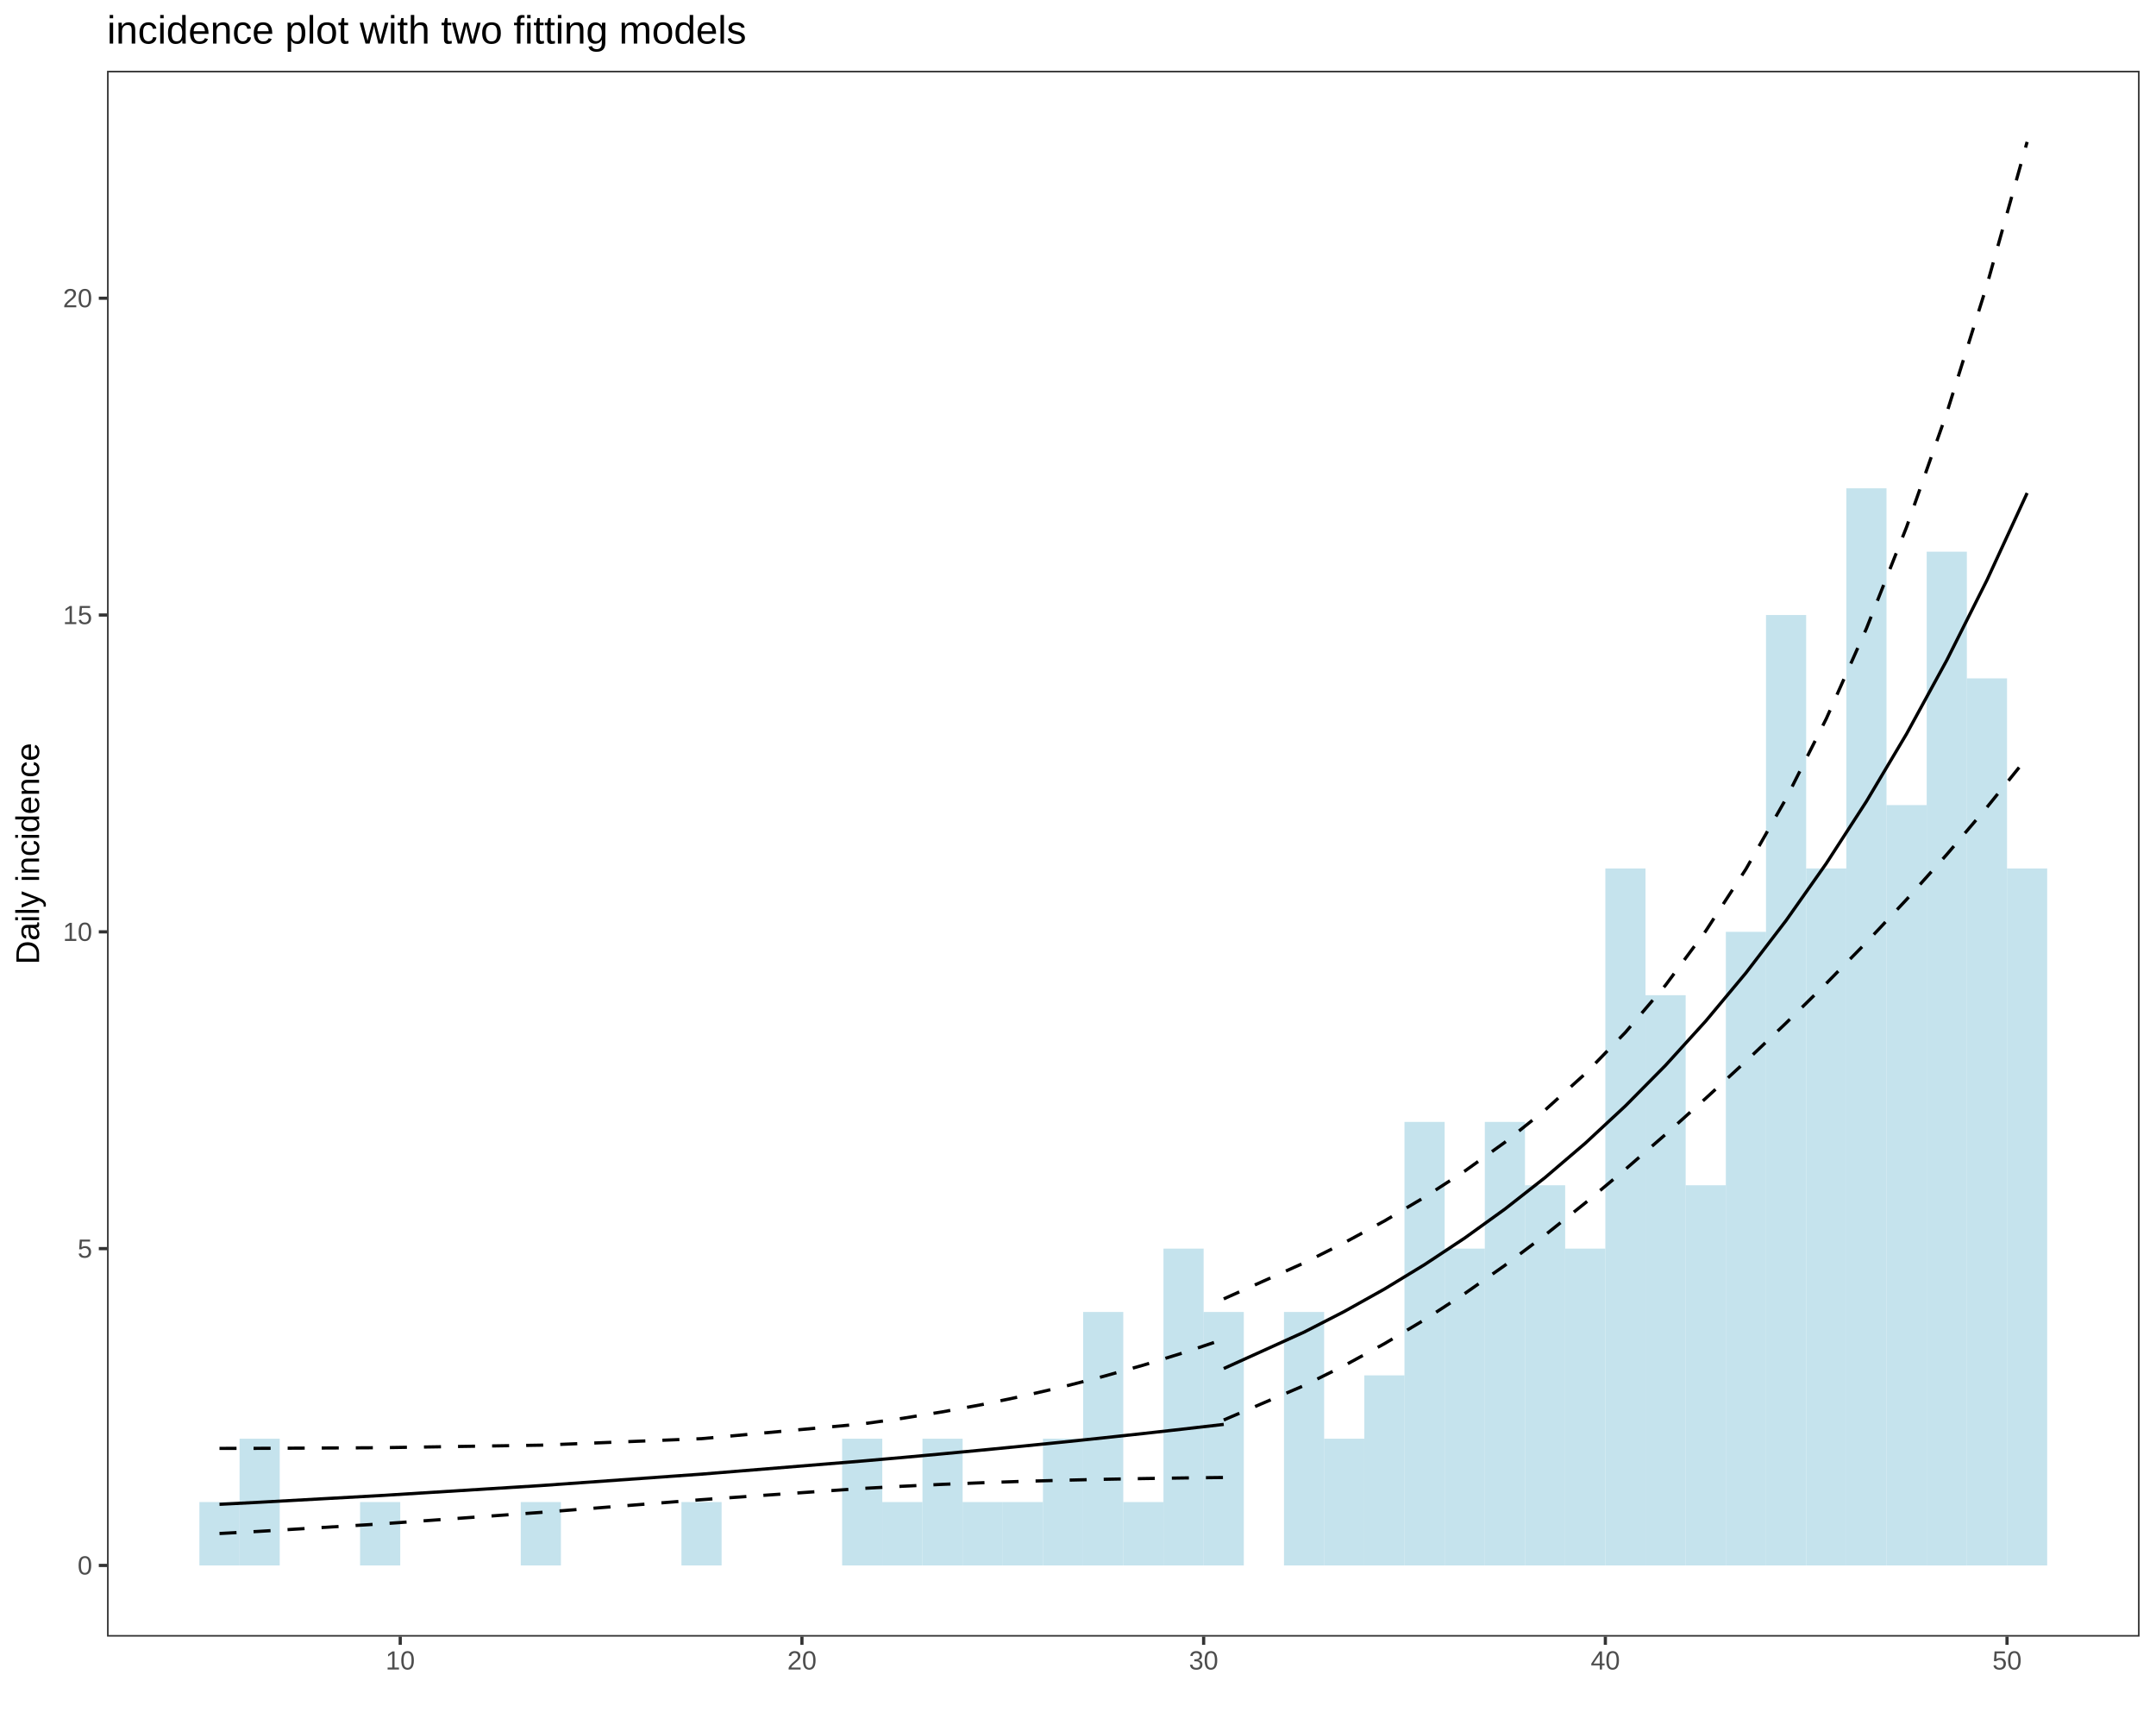
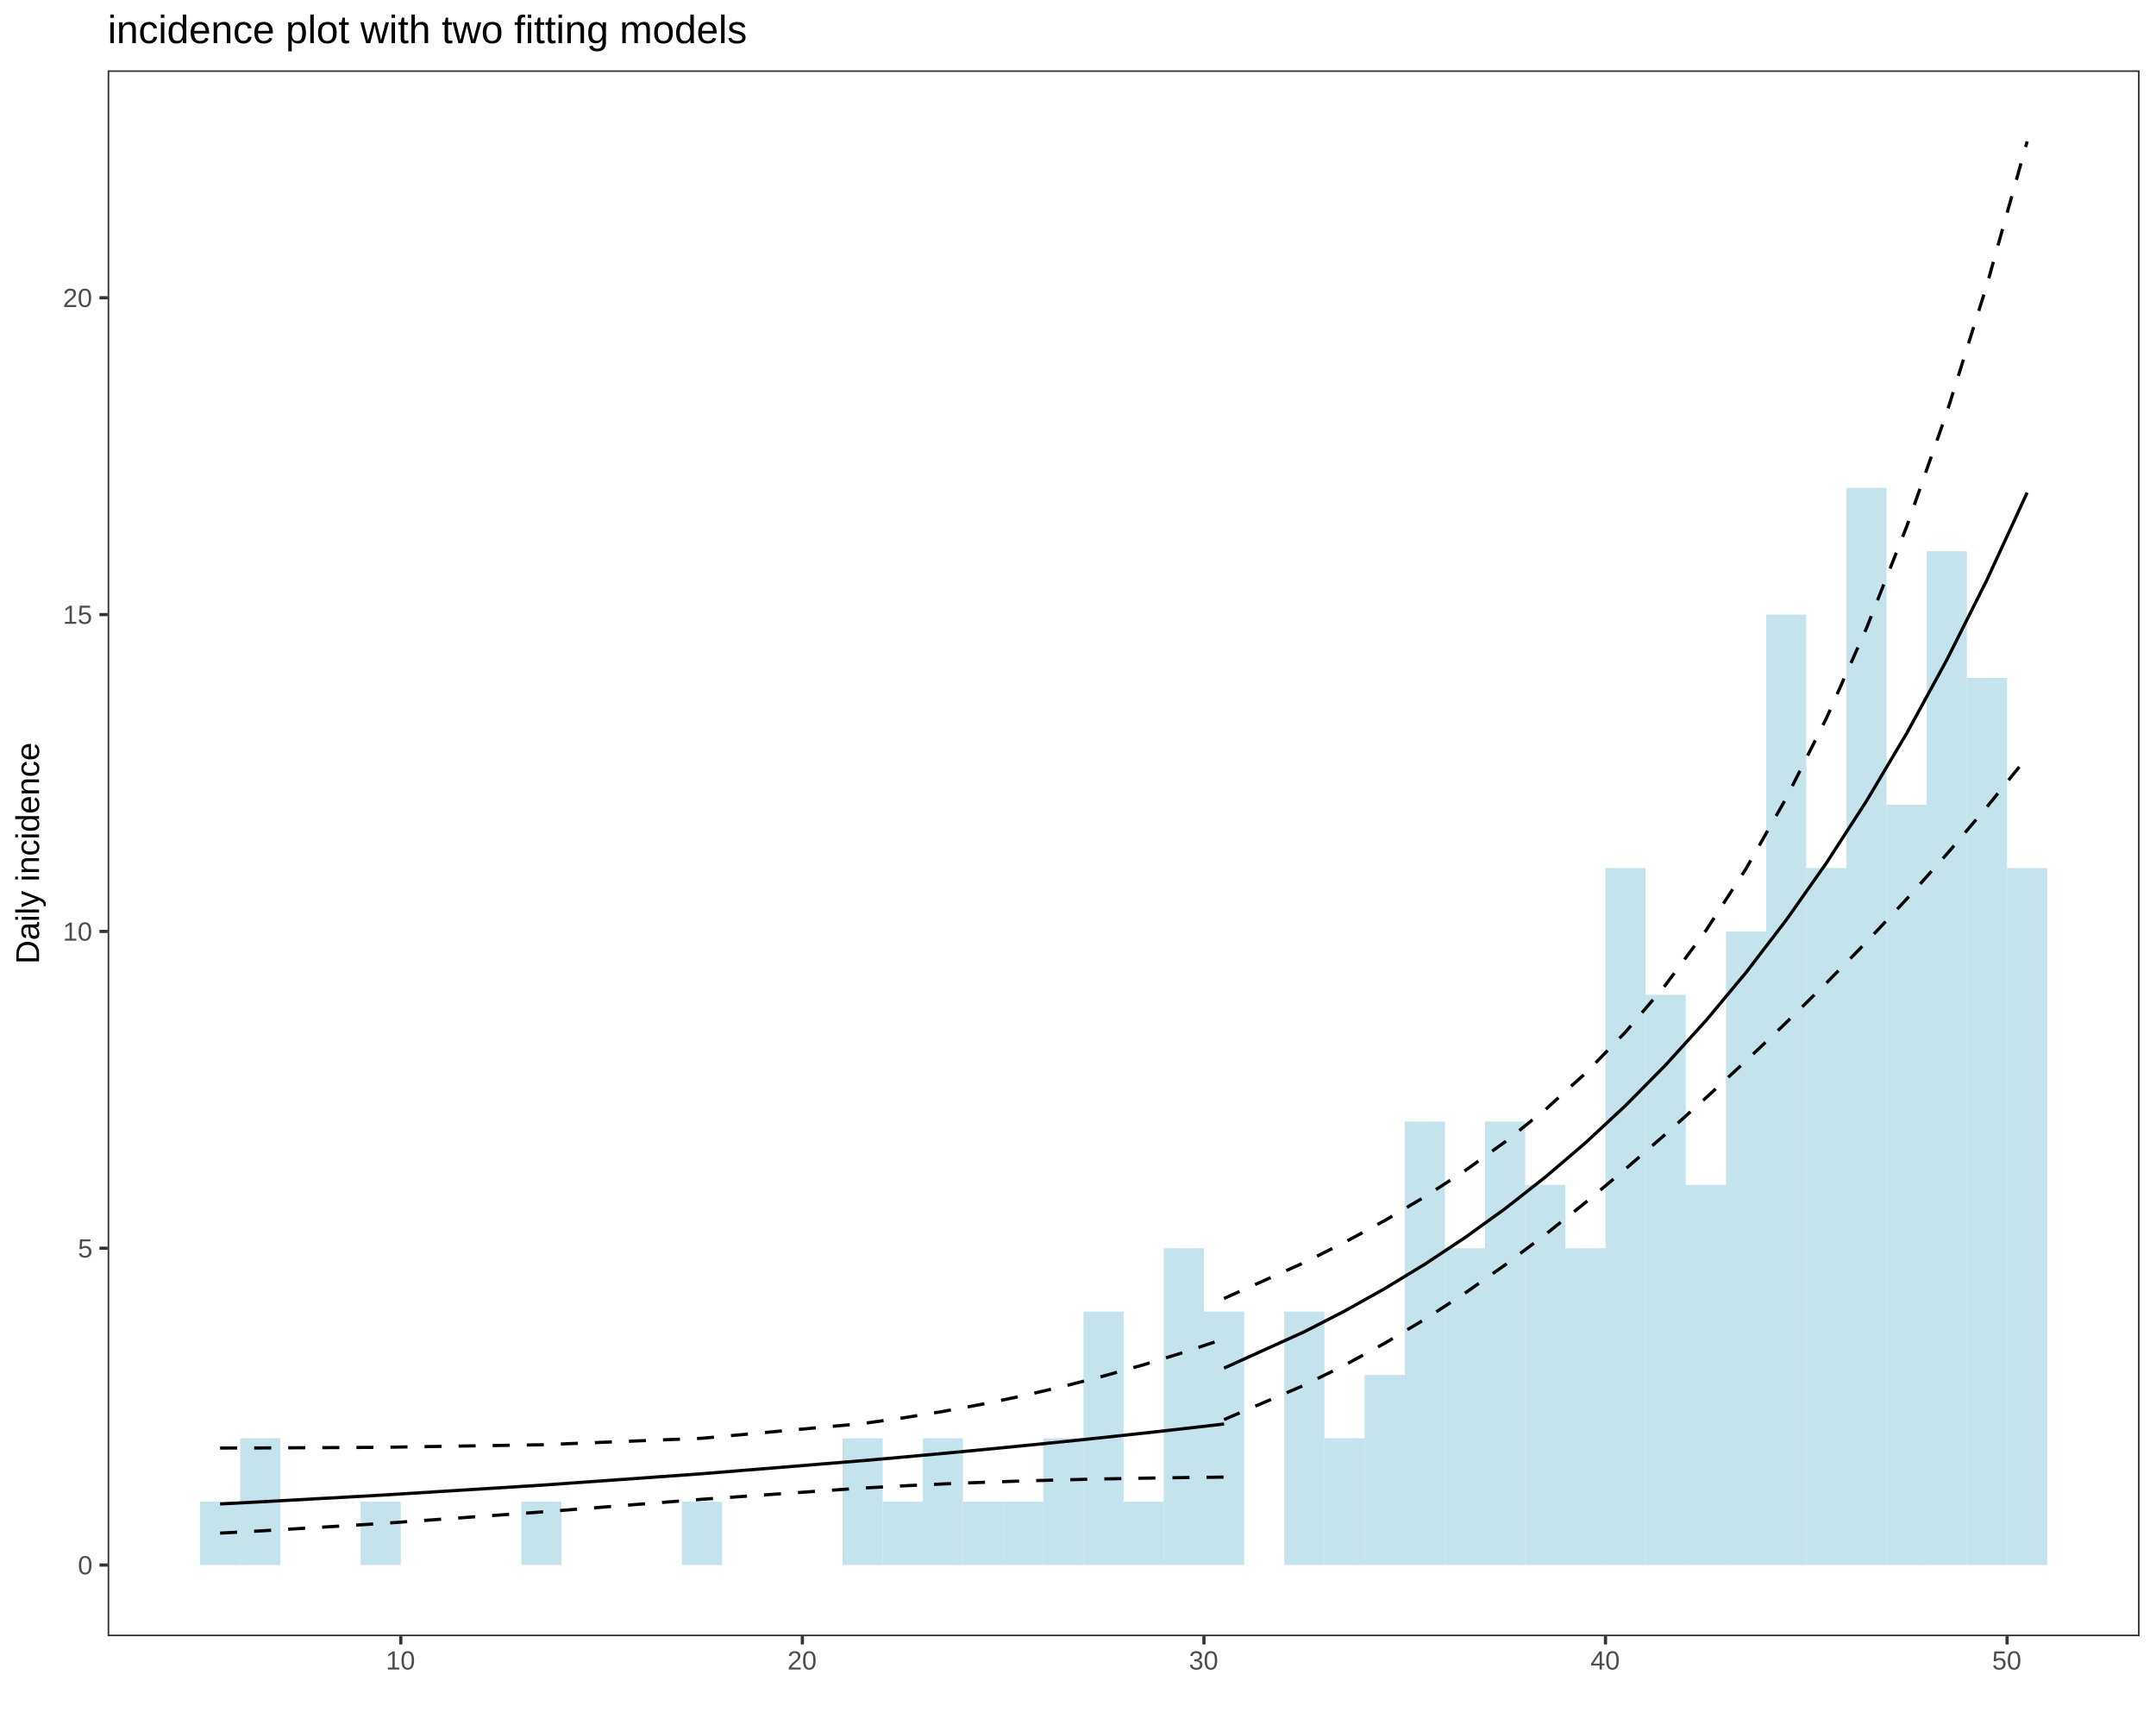
<svg xmlns="http://www.w3.org/2000/svg" viewBox="0 0 720.00 576.00">
  <defs>
    <style type="text/css">
    line, polyline, path, rect, circle {
      fill: none;
      stroke: #000000;
      stroke-linecap: round;
      stroke-linejoin: round;
      stroke-miterlimit: 10.00;
    }
  </style>
  </defs>
  <rect width="100%" height="100%" style="stroke: none; fill: #FFFFFF;" />
  <rect x="0.00" y="0.00" width="720.00" height="576.00" style="stroke-width: 1.07; stroke: #FFFFFF; fill: #FFFFFF;" />
  <defs>
-     <clipPath id="cpMzUuNzM2OHw3MTQuNTIxfDU0Ni40ODd8MjMuNjI2NQ==">
-       <rect x="35.74" y="23.63" width="678.78" height="522.86" />
+     <clipPath id="cpMzUuOTQ4fDcxNC41MjF8NTQ2LjM2fDIzLjQ3Njc=">
+       <rect x="35.95" y="23.48" width="678.57" height="522.88" />
    </clipPath>
  </defs>
-   <rect x="35.74" y="23.63" width="678.78" height="522.86" style="stroke-width: 1.07; stroke: none; fill: #FFFFFF;" clip-path="url(#cpMzUuNzM2OHw3MTQuNTIxfDU0Ni40ODd8MjMuNjI2NQ==)" />
-   <rect x="66.59" y="501.56" width="13.41" height="21.16" style="stroke-width: 1.07; stroke: none; stroke-linecap: butt; fill: #ADD8E6; fill-opacity: 0.70;" clip-path="url(#cpMzUuNzM2OHw3MTQuNTIxfDU0Ni40ODd8MjMuNjI2NQ==)" />
-   <rect x="80.01" y="480.41" width="13.41" height="42.31" style="stroke-width: 1.07; stroke: none; stroke-linecap: butt; fill: #ADD8E6; fill-opacity: 0.70;" clip-path="url(#cpMzUuNzM2OHw3MTQuNTIxfDU0Ni40ODd8MjMuNjI2NQ==)" />
-   <rect x="93.42" y="522.72" width="13.41" height="0.00" style="stroke-width: 1.07; stroke: none; stroke-linecap: butt; fill: #ADD8E6; fill-opacity: 0.70;" clip-path="url(#cpMzUuNzM2OHw3MTQuNTIxfDU0Ni40ODd8MjMuNjI2NQ==)" />
-   <rect x="106.83" y="522.72" width="13.41" height="0.00" style="stroke-width: 1.07; stroke: none; stroke-linecap: butt; fill: #ADD8E6; fill-opacity: 0.70;" clip-path="url(#cpMzUuNzM2OHw3MTQuNTIxfDU0Ni40ODd8MjMuNjI2NQ==)" />
-   <rect x="120.25" y="501.56" width="13.41" height="21.16" style="stroke-width: 1.07; stroke: none; stroke-linecap: butt; fill: #ADD8E6; fill-opacity: 0.70;" clip-path="url(#cpMzUuNzM2OHw3MTQuNTIxfDU0Ni40ODd8MjMuNjI2NQ==)" />
-   <rect x="133.66" y="522.72" width="13.41" height="0.00" style="stroke-width: 1.07; stroke: none; stroke-linecap: butt; fill: #ADD8E6; fill-opacity: 0.70;" clip-path="url(#cpMzUuNzM2OHw3MTQuNTIxfDU0Ni40ODd8MjMuNjI2NQ==)" />
-   <rect x="147.08" y="522.72" width="13.41" height="0.00" style="stroke-width: 1.07; stroke: none; stroke-linecap: butt; fill: #ADD8E6; fill-opacity: 0.70;" clip-path="url(#cpMzUuNzM2OHw3MTQuNTIxfDU0Ni40ODd8MjMuNjI2NQ==)" />
-   <rect x="160.49" y="522.72" width="13.41" height="0.00" style="stroke-width: 1.07; stroke: none; stroke-linecap: butt; fill: #ADD8E6; fill-opacity: 0.70;" clip-path="url(#cpMzUuNzM2OHw3MTQuNTIxfDU0Ni40ODd8MjMuNjI2NQ==)" />
-   <rect x="173.91" y="501.56" width="13.41" height="21.16" style="stroke-width: 1.07; stroke: none; stroke-linecap: butt; fill: #ADD8E6; fill-opacity: 0.70;" clip-path="url(#cpMzUuNzM2OHw3MTQuNTIxfDU0Ni40ODd8MjMuNjI2NQ==)" />
-   <rect x="187.32" y="522.72" width="13.41" height="0.00" style="stroke-width: 1.07; stroke: none; stroke-linecap: butt; fill: #ADD8E6; fill-opacity: 0.70;" clip-path="url(#cpMzUuNzM2OHw3MTQuNTIxfDU0Ni40ODd8MjMuNjI2NQ==)" />
-   <rect x="200.74" y="522.72" width="13.41" height="0.00" style="stroke-width: 1.07; stroke: none; stroke-linecap: butt; fill: #ADD8E6; fill-opacity: 0.70;" clip-path="url(#cpMzUuNzM2OHw3MTQuNTIxfDU0Ni40ODd8MjMuNjI2NQ==)" />
-   <rect x="214.15" y="522.72" width="13.41" height="0.00" style="stroke-width: 1.07; stroke: none; stroke-linecap: butt; fill: #ADD8E6; fill-opacity: 0.70;" clip-path="url(#cpMzUuNzM2OHw3MTQuNTIxfDU0Ni40ODd8MjMuNjI2NQ==)" />
-   <rect x="227.57" y="501.56" width="13.41" height="21.16" style="stroke-width: 1.07; stroke: none; stroke-linecap: butt; fill: #ADD8E6; fill-opacity: 0.70;" clip-path="url(#cpMzUuNzM2OHw3MTQuNTIxfDU0Ni40ODd8MjMuNjI2NQ==)" />
-   <rect x="240.98" y="522.72" width="13.41" height="0.00" style="stroke-width: 1.07; stroke: none; stroke-linecap: butt; fill: #ADD8E6; fill-opacity: 0.70;" clip-path="url(#cpMzUuNzM2OHw3MTQuNTIxfDU0Ni40ODd8MjMuNjI2NQ==)" />
-   <rect x="254.40" y="522.72" width="13.41" height="0.00" style="stroke-width: 1.07; stroke: none; stroke-linecap: butt; fill: #ADD8E6; fill-opacity: 0.70;" clip-path="url(#cpMzUuNzM2OHw3MTQuNTIxfDU0Ni40ODd8MjMuNjI2NQ==)" />
-   <rect x="267.81" y="522.72" width="13.41" height="0.00" style="stroke-width: 1.07; stroke: none; stroke-linecap: butt; fill: #ADD8E6; fill-opacity: 0.70;" clip-path="url(#cpMzUuNzM2OHw3MTQuNTIxfDU0Ni40ODd8MjMuNjI2NQ==)" />
-   <rect x="281.23" y="480.41" width="13.41" height="42.31" style="stroke-width: 1.07; stroke: none; stroke-linecap: butt; fill: #ADD8E6; fill-opacity: 0.70;" clip-path="url(#cpMzUuNzM2OHw3MTQuNTIxfDU0Ni40ODd8MjMuNjI2NQ==)" />
-   <rect x="294.64" y="501.56" width="13.41" height="21.16" style="stroke-width: 1.07; stroke: none; stroke-linecap: butt; fill: #ADD8E6; fill-opacity: 0.70;" clip-path="url(#cpMzUuNzM2OHw3MTQuNTIxfDU0Ni40ODd8MjMuNjI2NQ==)" />
-   <rect x="308.06" y="480.41" width="13.41" height="42.31" style="stroke-width: 1.07; stroke: none; stroke-linecap: butt; fill: #ADD8E6; fill-opacity: 0.70;" clip-path="url(#cpMzUuNzM2OHw3MTQuNTIxfDU0Ni40ODd8MjMuNjI2NQ==)" />
-   <rect x="321.47" y="501.56" width="13.41" height="21.16" style="stroke-width: 1.07; stroke: none; stroke-linecap: butt; fill: #ADD8E6; fill-opacity: 0.70;" clip-path="url(#cpMzUuNzM2OHw3MTQuNTIxfDU0Ni40ODd8MjMuNjI2NQ==)" />
-   <rect x="334.88" y="501.56" width="13.41" height="21.16" style="stroke-width: 1.07; stroke: none; stroke-linecap: butt; fill: #ADD8E6; fill-opacity: 0.70;" clip-path="url(#cpMzUuNzM2OHw3MTQuNTIxfDU0Ni40ODd8MjMuNjI2NQ==)" />
-   <rect x="348.30" y="480.41" width="13.41" height="42.31" style="stroke-width: 1.07; stroke: none; stroke-linecap: butt; fill: #ADD8E6; fill-opacity: 0.70;" clip-path="url(#cpMzUuNzM2OHw3MTQuNTIxfDU0Ni40ODd8MjMuNjI2NQ==)" />
-   <rect x="361.71" y="438.09" width="13.41" height="84.63" style="stroke-width: 1.07; stroke: none; stroke-linecap: butt; fill: #ADD8E6; fill-opacity: 0.70;" clip-path="url(#cpMzUuNzM2OHw3MTQuNTIxfDU0Ni40ODd8MjMuNjI2NQ==)" />
-   <rect x="375.13" y="501.56" width="13.41" height="21.16" style="stroke-width: 1.07; stroke: none; stroke-linecap: butt; fill: #ADD8E6; fill-opacity: 0.70;" clip-path="url(#cpMzUuNzM2OHw3MTQuNTIxfDU0Ni40ODd8MjMuNjI2NQ==)" />
-   <rect x="388.54" y="416.93" width="13.41" height="105.79" style="stroke-width: 1.07; stroke: none; stroke-linecap: butt; fill: #ADD8E6; fill-opacity: 0.70;" clip-path="url(#cpMzUuNzM2OHw3MTQuNTIxfDU0Ni40ODd8MjMuNjI2NQ==)" />
-   <rect x="401.96" y="438.09" width="13.41" height="84.63" style="stroke-width: 1.07; stroke: none; stroke-linecap: butt; fill: #ADD8E6; fill-opacity: 0.70;" clip-path="url(#cpMzUuNzM2OHw3MTQuNTIxfDU0Ni40ODd8MjMuNjI2NQ==)" />
-   <rect x="415.37" y="522.72" width="13.41" height="0.00" style="stroke-width: 1.07; stroke: none; stroke-linecap: butt; fill: #ADD8E6; fill-opacity: 0.70;" clip-path="url(#cpMzUuNzM2OHw3MTQuNTIxfDU0Ni40ODd8MjMuNjI2NQ==)" />
-   <rect x="428.79" y="438.09" width="13.41" height="84.63" style="stroke-width: 1.07; stroke: none; stroke-linecap: butt; fill: #ADD8E6; fill-opacity: 0.70;" clip-path="url(#cpMzUuNzM2OHw3MTQuNTIxfDU0Ni40ODd8MjMuNjI2NQ==)" />
-   <rect x="442.20" y="480.41" width="13.41" height="42.31" style="stroke-width: 1.07; stroke: none; stroke-linecap: butt; fill: #ADD8E6; fill-opacity: 0.70;" clip-path="url(#cpMzUuNzM2OHw3MTQuNTIxfDU0Ni40ODd8MjMuNjI2NQ==)" />
-   <rect x="455.62" y="459.25" width="13.41" height="63.47" style="stroke-width: 1.07; stroke: none; stroke-linecap: butt; fill: #ADD8E6; fill-opacity: 0.70;" clip-path="url(#cpMzUuNzM2OHw3MTQuNTIxfDU0Ni40ODd8MjMuNjI2NQ==)" />
-   <rect x="469.03" y="374.62" width="13.41" height="148.10" style="stroke-width: 1.07; stroke: none; stroke-linecap: butt; fill: #ADD8E6; fill-opacity: 0.70;" clip-path="url(#cpMzUuNzM2OHw3MTQuNTIxfDU0Ni40ODd8MjMuNjI2NQ==)" />
-   <rect x="482.45" y="416.93" width="13.41" height="105.79" style="stroke-width: 1.07; stroke: none; stroke-linecap: butt; fill: #ADD8E6; fill-opacity: 0.70;" clip-path="url(#cpMzUuNzM2OHw3MTQuNTIxfDU0Ni40ODd8MjMuNjI2NQ==)" />
-   <rect x="495.86" y="374.62" width="13.41" height="148.10" style="stroke-width: 1.07; stroke: none; stroke-linecap: butt; fill: #ADD8E6; fill-opacity: 0.70;" clip-path="url(#cpMzUuNzM2OHw3MTQuNTIxfDU0Ni40ODd8MjMuNjI2NQ==)" />
-   <rect x="509.28" y="395.78" width="13.41" height="126.94" style="stroke-width: 1.07; stroke: none; stroke-linecap: butt; fill: #ADD8E6; fill-opacity: 0.70;" clip-path="url(#cpMzUuNzM2OHw3MTQuNTIxfDU0Ni40ODd8MjMuNjI2NQ==)" />
-   <rect x="522.69" y="416.93" width="13.41" height="105.79" style="stroke-width: 1.07; stroke: none; stroke-linecap: butt; fill: #ADD8E6; fill-opacity: 0.70;" clip-path="url(#cpMzUuNzM2OHw3MTQuNTIxfDU0Ni40ODd8MjMuNjI2NQ==)" />
-   <rect x="536.11" y="289.99" width="13.41" height="232.73" style="stroke-width: 1.07; stroke: none; stroke-linecap: butt; fill: #ADD8E6; fill-opacity: 0.70;" clip-path="url(#cpMzUuNzM2OHw3MTQuNTIxfDU0Ni40ODd8MjMuNjI2NQ==)" />
-   <rect x="549.52" y="332.31" width="13.41" height="190.41" style="stroke-width: 1.07; stroke: none; stroke-linecap: butt; fill: #ADD8E6; fill-opacity: 0.70;" clip-path="url(#cpMzUuNzM2OHw3MTQuNTIxfDU0Ni40ODd8MjMuNjI2NQ==)" />
-   <rect x="562.93" y="395.78" width="13.41" height="126.94" style="stroke-width: 1.07; stroke: none; stroke-linecap: butt; fill: #ADD8E6; fill-opacity: 0.70;" clip-path="url(#cpMzUuNzM2OHw3MTQuNTIxfDU0Ni40ODd8MjMuNjI2NQ==)" />
-   <rect x="576.35" y="311.15" width="13.41" height="211.57" style="stroke-width: 1.07; stroke: none; stroke-linecap: butt; fill: #ADD8E6; fill-opacity: 0.70;" clip-path="url(#cpMzUuNzM2OHw3MTQuNTIxfDU0Ni40ODd8MjMuNjI2NQ==)" />
-   <rect x="589.76" y="205.36" width="13.41" height="317.36" style="stroke-width: 1.07; stroke: none; stroke-linecap: butt; fill: #ADD8E6; fill-opacity: 0.70;" clip-path="url(#cpMzUuNzM2OHw3MTQuNTIxfDU0Ni40ODd8MjMuNjI2NQ==)" />
-   <rect x="603.18" y="289.99" width="13.41" height="232.73" style="stroke-width: 1.07; stroke: none; stroke-linecap: butt; fill: #ADD8E6; fill-opacity: 0.70;" clip-path="url(#cpMzUuNzM2OHw3MTQuNTIxfDU0Ni40ODd8MjMuNjI2NQ==)" />
-   <rect x="616.59" y="163.05" width="13.41" height="359.67" style="stroke-width: 1.07; stroke: none; stroke-linecap: butt; fill: #ADD8E6; fill-opacity: 0.70;" clip-path="url(#cpMzUuNzM2OHw3MTQuNTIxfDU0Ni40ODd8MjMuNjI2NQ==)" />
-   <rect x="630.01" y="268.83" width="13.41" height="253.89" style="stroke-width: 1.07; stroke: none; stroke-linecap: butt; fill: #ADD8E6; fill-opacity: 0.70;" clip-path="url(#cpMzUuNzM2OHw3MTQuNTIxfDU0Ni40ODd8MjMuNjI2NQ==)" />
-   <rect x="643.42" y="184.21" width="13.41" height="338.52" style="stroke-width: 1.07; stroke: none; stroke-linecap: butt; fill: #ADD8E6; fill-opacity: 0.70;" clip-path="url(#cpMzUuNzM2OHw3MTQuNTIxfDU0Ni40ODd8MjMuNjI2NQ==)" />
-   <rect x="656.84" y="226.52" width="13.41" height="296.20" style="stroke-width: 1.07; stroke: none; stroke-linecap: butt; fill: #ADD8E6; fill-opacity: 0.70;" clip-path="url(#cpMzUuNzM2OHw3MTQuNTIxfDU0Ni40ODd8MjMuNjI2NQ==)" />
-   <rect x="670.25" y="289.99" width="13.41" height="232.73" style="stroke-width: 1.07; stroke: none; stroke-linecap: butt; fill: #ADD8E6; fill-opacity: 0.70;" clip-path="url(#cpMzUuNzM2OHw3MTQuNTIxfDU0Ni40ODd8MjMuNjI2NQ==)" />
-   <polyline points="73.30,502.31 86.71,501.62 126.96,499.39 180.62,496.05 234.27,492.23 287.93,487.86 301.35,486.68 314.76,485.45 328.18,484.18 341.59,482.87 355.01,481.52 368.42,480.12 381.84,478.67 395.25,477.17 408.67,475.62 " style="stroke-width: 1.07; stroke-linecap: butt;" clip-path="url(#cpMzUuNzM2OHw3MTQuNTIxfDU0Ni40ODd8MjMuNjI2NQ==)" />
-   <polyline points="73.30,512.06 86.71,511.33 126.96,508.87 180.62,505.01 234.27,500.76 287.93,497.01 301.35,496.28 314.76,495.64 328.18,495.10 341.59,494.64 355.01,494.27 368.42,493.96 381.84,493.71 395.25,493.51 408.67,493.35 " style="stroke-width: 1.07; stroke-dasharray: 5.69,5.69; stroke-linecap: butt;" clip-path="url(#cpMzUuNzM2OHw3MTQuNTIxfDU0Ni40ODd8MjMuNjI2NQ==)" />
-   <polyline points="73.30,483.64 86.71,483.62 126.96,483.41 180.62,482.56 234.27,480.39 287.93,475.47 301.35,473.60 314.76,471.43 328.18,468.96 341.59,466.17 355.01,463.06 368.42,459.61 381.84,455.83 395.25,451.69 408.67,447.18 " style="stroke-width: 1.07; stroke-dasharray: 5.69,5.69; stroke-linecap: butt;" clip-path="url(#cpMzUuNzM2OHw3MTQuNTIxfDU0Ni40ODd8MjMuNjI2NQ==)" />
-   <polyline points="408.67,456.97 435.49,444.82 448.91,437.93 462.32,430.44 475.74,422.27 489.15,413.39 502.57,403.72 515.98,393.20 529.40,381.74 542.81,369.28 556.23,355.71 569.64,340.94 583.06,324.86 596.47,307.36 609.89,288.32 623.30,267.59 636.72,245.02 650.13,220.46 663.54,193.73 676.96,164.64 " style="stroke-width: 1.07; stroke-linecap: butt;" clip-path="url(#cpMzUuNzM2OHw3MTQuNTIxfDU0Ni40ODd8MjMuNjI2NQ==)" />
-   <polyline points="408.67,474.15 435.49,462.65 448.91,456.00 462.32,448.68 475.74,440.67 489.15,431.94 502.57,422.51 515.98,412.40 529.40,401.68 542.81,390.44 556.23,378.77 569.64,366.74 583.06,354.36 596.47,341.59 609.89,328.38 623.30,314.66 636.72,300.33 650.13,285.33 663.54,269.56 676.96,252.96 " style="stroke-width: 1.07; stroke-dasharray: 5.69,5.69; stroke-linecap: butt;" clip-path="url(#cpMzUuNzM2OHw3MTQuNTIxfDU0Ni40ODd8MjMuNjI2NQ==)" />
-   <polyline points="408.67,433.71 435.49,421.70 448.91,414.98 462.32,407.70 475.74,399.76 489.15,391.05 502.57,381.42 515.98,370.66 529.40,358.52 542.81,344.72 556.23,328.94 569.64,310.86 583.06,290.20 596.47,266.66 609.89,239.99 623.30,209.86 636.72,175.95 650.13,137.87 663.54,95.19 676.96,47.39 " style="stroke-width: 1.07; stroke-dasharray: 5.69,5.69; stroke-linecap: butt;" clip-path="url(#cpMzUuNzM2OHw3MTQuNTIxfDU0Ni40ODd8MjMuNjI2NQ==)" />
-   <rect x="35.74" y="23.63" width="678.78" height="522.86" style="stroke-width: 1.07; stroke: #333333;" clip-path="url(#cpMzUuNzM2OHw3MTQuNTIxfDU0Ni40ODd8MjMuNjI2NQ==)" />
+   <rect x="35.95" y="23.48" width="678.57" height="522.88" style="stroke-width: 1.07; stroke: none; fill: #FFFFFF;" clip-path="url(#cpMzUuOTQ4fDcxNC41MjF8NTQ2LjM2fDIzLjQ3Njc=)" />
+   <rect x="66.79" y="501.43" width="13.41" height="21.16" style="stroke-width: 1.07; stroke: none; stroke-linecap: butt; fill: #ADD8E6; fill-opacity: 0.70;" clip-path="url(#cpMzUuOTQ4fDcxNC41MjF8NTQ2LjM2fDIzLjQ3Njc=)" />
+   <rect x="80.20" y="480.28" width="13.41" height="42.32" style="stroke-width: 1.07; stroke: none; stroke-linecap: butt; fill: #ADD8E6; fill-opacity: 0.70;" clip-path="url(#cpMzUuOTQ4fDcxNC41MjF8NTQ2LjM2fDIzLjQ3Njc=)" />
+   <rect x="93.61" y="522.59" width="13.41" height="0.00" style="stroke-width: 1.07; stroke: none; stroke-linecap: butt; fill: #ADD8E6; fill-opacity: 0.70;" clip-path="url(#cpMzUuOTQ4fDcxNC41MjF8NTQ2LjM2fDIzLjQ3Njc=)" />
+   <rect x="107.02" y="522.59" width="13.41" height="0.00" style="stroke-width: 1.07; stroke: none; stroke-linecap: butt; fill: #ADD8E6; fill-opacity: 0.70;" clip-path="url(#cpMzUuOTQ4fDcxNC41MjF8NTQ2LjM2fDIzLjQ3Njc=)" />
+   <rect x="120.43" y="501.43" width="13.41" height="21.16" style="stroke-width: 1.07; stroke: none; stroke-linecap: butt; fill: #ADD8E6; fill-opacity: 0.70;" clip-path="url(#cpMzUuOTQ4fDcxNC41MjF8NTQ2LjM2fDIzLjQ3Njc=)" />
+   <rect x="133.84" y="522.59" width="13.41" height="0.00" style="stroke-width: 1.07; stroke: none; stroke-linecap: butt; fill: #ADD8E6; fill-opacity: 0.70;" clip-path="url(#cpMzUuOTQ4fDcxNC41MjF8NTQ2LjM2fDIzLjQ3Njc=)" />
+   <rect x="147.26" y="522.59" width="13.41" height="0.00" style="stroke-width: 1.07; stroke: none; stroke-linecap: butt; fill: #ADD8E6; fill-opacity: 0.70;" clip-path="url(#cpMzUuOTQ4fDcxNC41MjF8NTQ2LjM2fDIzLjQ3Njc=)" />
+   <rect x="160.67" y="522.59" width="13.41" height="0.00" style="stroke-width: 1.07; stroke: none; stroke-linecap: butt; fill: #ADD8E6; fill-opacity: 0.70;" clip-path="url(#cpMzUuOTQ4fDcxNC41MjF8NTQ2LjM2fDIzLjQ3Njc=)" />
+   <rect x="174.08" y="501.43" width="13.41" height="21.16" style="stroke-width: 1.07; stroke: none; stroke-linecap: butt; fill: #ADD8E6; fill-opacity: 0.70;" clip-path="url(#cpMzUuOTQ4fDcxNC41MjF8NTQ2LjM2fDIzLjQ3Njc=)" />
+   <rect x="187.49" y="522.59" width="13.41" height="0.00" style="stroke-width: 1.07; stroke: none; stroke-linecap: butt; fill: #ADD8E6; fill-opacity: 0.70;" clip-path="url(#cpMzUuOTQ4fDcxNC41MjF8NTQ2LjM2fDIzLjQ3Njc=)" />
+   <rect x="200.90" y="522.59" width="13.41" height="0.00" style="stroke-width: 1.07; stroke: none; stroke-linecap: butt; fill: #ADD8E6; fill-opacity: 0.70;" clip-path="url(#cpMzUuOTQ4fDcxNC41MjF8NTQ2LjM2fDIzLjQ3Njc=)" />
+   <rect x="214.31" y="522.59" width="13.41" height="0.00" style="stroke-width: 1.07; stroke: none; stroke-linecap: butt; fill: #ADD8E6; fill-opacity: 0.70;" clip-path="url(#cpMzUuOTQ4fDcxNC41MjF8NTQ2LjM2fDIzLjQ3Njc=)" />
+   <rect x="227.72" y="501.43" width="13.41" height="21.16" style="stroke-width: 1.07; stroke: none; stroke-linecap: butt; fill: #ADD8E6; fill-opacity: 0.70;" clip-path="url(#cpMzUuOTQ4fDcxNC41MjF8NTQ2LjM2fDIzLjQ3Njc=)" />
+   <rect x="241.13" y="522.59" width="13.41" height="0.00" style="stroke-width: 1.07; stroke: none; stroke-linecap: butt; fill: #ADD8E6; fill-opacity: 0.70;" clip-path="url(#cpMzUuOTQ4fDcxNC41MjF8NTQ2LjM2fDIzLjQ3Njc=)" />
+   <rect x="254.54" y="522.59" width="13.41" height="0.00" style="stroke-width: 1.07; stroke: none; stroke-linecap: butt; fill: #ADD8E6; fill-opacity: 0.70;" clip-path="url(#cpMzUuOTQ4fDcxNC41MjF8NTQ2LjM2fDIzLjQ3Njc=)" />
+   <rect x="267.95" y="522.59" width="13.41" height="0.00" style="stroke-width: 1.07; stroke: none; stroke-linecap: butt; fill: #ADD8E6; fill-opacity: 0.70;" clip-path="url(#cpMzUuOTQ4fDcxNC41MjF8NTQ2LjM2fDIzLjQ3Njc=)" />
+   <rect x="281.36" y="480.28" width="13.41" height="42.32" style="stroke-width: 1.07; stroke: none; stroke-linecap: butt; fill: #ADD8E6; fill-opacity: 0.70;" clip-path="url(#cpMzUuOTQ4fDcxNC41MjF8NTQ2LjM2fDIzLjQ3Njc=)" />
+   <rect x="294.77" y="501.43" width="13.41" height="21.16" style="stroke-width: 1.07; stroke: none; stroke-linecap: butt; fill: #ADD8E6; fill-opacity: 0.70;" clip-path="url(#cpMzUuOTQ4fDcxNC41MjF8NTQ2LjM2fDIzLjQ3Njc=)" />
+   <rect x="308.18" y="480.28" width="13.41" height="42.32" style="stroke-width: 1.07; stroke: none; stroke-linecap: butt; fill: #ADD8E6; fill-opacity: 0.70;" clip-path="url(#cpMzUuOTQ4fDcxNC41MjF8NTQ2LjM2fDIzLjQ3Njc=)" />
+   <rect x="321.59" y="501.43" width="13.41" height="21.16" style="stroke-width: 1.07; stroke: none; stroke-linecap: butt; fill: #ADD8E6; fill-opacity: 0.70;" clip-path="url(#cpMzUuOTQ4fDcxNC41MjF8NTQ2LjM2fDIzLjQ3Njc=)" />
+   <rect x="335.00" y="501.43" width="13.41" height="21.16" style="stroke-width: 1.07; stroke: none; stroke-linecap: butt; fill: #ADD8E6; fill-opacity: 0.70;" clip-path="url(#cpMzUuOTQ4fDcxNC41MjF8NTQ2LjM2fDIzLjQ3Njc=)" />
+   <rect x="348.41" y="480.28" width="13.41" height="42.32" style="stroke-width: 1.07; stroke: none; stroke-linecap: butt; fill: #ADD8E6; fill-opacity: 0.70;" clip-path="url(#cpMzUuOTQ4fDcxNC41MjF8NTQ2LjM2fDIzLjQ3Njc=)" />
+   <rect x="361.82" y="437.96" width="13.41" height="84.63" style="stroke-width: 1.07; stroke: none; stroke-linecap: butt; fill: #ADD8E6; fill-opacity: 0.70;" clip-path="url(#cpMzUuOTQ4fDcxNC41MjF8NTQ2LjM2fDIzLjQ3Njc=)" />
+   <rect x="375.23" y="501.43" width="13.41" height="21.16" style="stroke-width: 1.07; stroke: none; stroke-linecap: butt; fill: #ADD8E6; fill-opacity: 0.70;" clip-path="url(#cpMzUuOTQ4fDcxNC41MjF8NTQ2LjM2fDIzLjQ3Njc=)" />
+   <rect x="388.64" y="416.80" width="13.41" height="105.79" style="stroke-width: 1.07; stroke: none; stroke-linecap: butt; fill: #ADD8E6; fill-opacity: 0.70;" clip-path="url(#cpMzUuOTQ4fDcxNC41MjF8NTQ2LjM2fDIzLjQ3Njc=)" />
+   <rect x="402.06" y="437.96" width="13.41" height="84.63" style="stroke-width: 1.07; stroke: none; stroke-linecap: butt; fill: #ADD8E6; fill-opacity: 0.70;" clip-path="url(#cpMzUuOTQ4fDcxNC41MjF8NTQ2LjM2fDIzLjQ3Njc=)" />
+   <rect x="415.47" y="522.59" width="13.41" height="0.00" style="stroke-width: 1.07; stroke: none; stroke-linecap: butt; fill: #ADD8E6; fill-opacity: 0.70;" clip-path="url(#cpMzUuOTQ4fDcxNC41MjF8NTQ2LjM2fDIzLjQ3Njc=)" />
+   <rect x="428.88" y="437.96" width="13.41" height="84.63" style="stroke-width: 1.07; stroke: none; stroke-linecap: butt; fill: #ADD8E6; fill-opacity: 0.70;" clip-path="url(#cpMzUuOTQ4fDcxNC41MjF8NTQ2LjM2fDIzLjQ3Njc=)" />
+   <rect x="442.29" y="480.28" width="13.41" height="42.32" style="stroke-width: 1.07; stroke: none; stroke-linecap: butt; fill: #ADD8E6; fill-opacity: 0.70;" clip-path="url(#cpMzUuOTQ4fDcxNC41MjF8NTQ2LjM2fDIzLjQ3Njc=)" />
+   <rect x="455.70" y="459.12" width="13.41" height="63.47" style="stroke-width: 1.07; stroke: none; stroke-linecap: butt; fill: #ADD8E6; fill-opacity: 0.70;" clip-path="url(#cpMzUuOTQ4fDcxNC41MjF8NTQ2LjM2fDIzLjQ3Njc=)" />
+   <rect x="469.11" y="374.49" width="13.41" height="148.11" style="stroke-width: 1.07; stroke: none; stroke-linecap: butt; fill: #ADD8E6; fill-opacity: 0.70;" clip-path="url(#cpMzUuOTQ4fDcxNC41MjF8NTQ2LjM2fDIzLjQ3Njc=)" />
+   <rect x="482.52" y="416.80" width="13.41" height="105.79" style="stroke-width: 1.07; stroke: none; stroke-linecap: butt; fill: #ADD8E6; fill-opacity: 0.70;" clip-path="url(#cpMzUuOTQ4fDcxNC41MjF8NTQ2LjM2fDIzLjQ3Njc=)" />
+   <rect x="495.93" y="374.49" width="13.41" height="148.11" style="stroke-width: 1.07; stroke: none; stroke-linecap: butt; fill: #ADD8E6; fill-opacity: 0.70;" clip-path="url(#cpMzUuOTQ4fDcxNC41MjF8NTQ2LjM2fDIzLjQ3Njc=)" />
+   <rect x="509.34" y="395.64" width="13.41" height="126.95" style="stroke-width: 1.07; stroke: none; stroke-linecap: butt; fill: #ADD8E6; fill-opacity: 0.70;" clip-path="url(#cpMzUuOTQ4fDcxNC41MjF8NTQ2LjM2fDIzLjQ3Njc=)" />
+   <rect x="522.75" y="416.80" width="13.41" height="105.79" style="stroke-width: 1.07; stroke: none; stroke-linecap: butt; fill: #ADD8E6; fill-opacity: 0.70;" clip-path="url(#cpMzUuOTQ4fDcxNC41MjF8NTQ2LjM2fDIzLjQ3Njc=)" />
+   <rect x="536.16" y="289.85" width="13.41" height="232.74" style="stroke-width: 1.07; stroke: none; stroke-linecap: butt; fill: #ADD8E6; fill-opacity: 0.70;" clip-path="url(#cpMzUuOTQ4fDcxNC41MjF8NTQ2LjM2fDIzLjQ3Njc=)" />
+   <rect x="549.57" y="332.17" width="13.41" height="190.42" style="stroke-width: 1.07; stroke: none; stroke-linecap: butt; fill: #ADD8E6; fill-opacity: 0.70;" clip-path="url(#cpMzUuOTQ4fDcxNC41MjF8NTQ2LjM2fDIzLjQ3Njc=)" />
+   <rect x="562.98" y="395.64" width="13.41" height="126.95" style="stroke-width: 1.07; stroke: none; stroke-linecap: butt; fill: #ADD8E6; fill-opacity: 0.70;" clip-path="url(#cpMzUuOTQ4fDcxNC41MjF8NTQ2LjM2fDIzLjQ3Njc=)" />
+   <rect x="576.39" y="311.01" width="13.41" height="211.58" style="stroke-width: 1.07; stroke: none; stroke-linecap: butt; fill: #ADD8E6; fill-opacity: 0.70;" clip-path="url(#cpMzUuOTQ4fDcxNC41MjF8NTQ2LjM2fDIzLjQ3Njc=)" />
+   <rect x="589.80" y="205.22" width="13.41" height="317.37" style="stroke-width: 1.07; stroke: none; stroke-linecap: butt; fill: #ADD8E6; fill-opacity: 0.70;" clip-path="url(#cpMzUuOTQ4fDcxNC41MjF8NTQ2LjM2fDIzLjQ3Njc=)" />
+   <rect x="603.21" y="289.85" width="13.41" height="232.74" style="stroke-width: 1.07; stroke: none; stroke-linecap: butt; fill: #ADD8E6; fill-opacity: 0.70;" clip-path="url(#cpMzUuOTQ4fDcxNC41MjF8NTQ2LjM2fDIzLjQ3Njc=)" />
+   <rect x="616.62" y="162.90" width="13.41" height="359.69" style="stroke-width: 1.07; stroke: none; stroke-linecap: butt; fill: #ADD8E6; fill-opacity: 0.70;" clip-path="url(#cpMzUuOTQ4fDcxNC41MjF8NTQ2LjM2fDIzLjQ3Njc=)" />
+   <rect x="630.03" y="268.70" width="13.41" height="253.90" style="stroke-width: 1.07; stroke: none; stroke-linecap: butt; fill: #ADD8E6; fill-opacity: 0.70;" clip-path="url(#cpMzUuOTQ4fDcxNC41MjF8NTQ2LjM2fDIzLjQ3Njc=)" />
+   <rect x="643.44" y="184.06" width="13.41" height="338.53" style="stroke-width: 1.07; stroke: none; stroke-linecap: butt; fill: #ADD8E6; fill-opacity: 0.70;" clip-path="url(#cpMzUuOTQ4fDcxNC41MjF8NTQ2LjM2fDIzLjQ3Njc=)" />
+   <rect x="656.86" y="226.38" width="13.41" height="296.21" style="stroke-width: 1.07; stroke: none; stroke-linecap: butt; fill: #ADD8E6; fill-opacity: 0.70;" clip-path="url(#cpMzUuOTQ4fDcxNC41MjF8NTQ2LjM2fDIzLjQ3Njc=)" />
+   <rect x="670.27" y="289.85" width="13.41" height="232.74" style="stroke-width: 1.07; stroke: none; stroke-linecap: butt; fill: #ADD8E6; fill-opacity: 0.70;" clip-path="url(#cpMzUuOTQ4fDcxNC41MjF8NTQ2LjM2fDIzLjQ3Njc=)" />
+   <polyline points="73.50,502.18 86.91,501.49 127.14,499.26 180.78,495.92 234.42,492.10 288.07,487.73 301.48,486.55 314.89,485.32 328.30,484.05 341.71,482.74 355.12,481.39 368.53,479.99 381.94,478.54 395.35,477.04 408.76,475.49 " style="stroke-width: 1.07; stroke-linecap: butt;" clip-path="url(#cpMzUuOTQ4fDcxNC41MjF8NTQ2LjM2fDIzLjQ3Njc=)" />
+   <polyline points="73.50,511.93 86.91,511.20 127.14,508.74 180.78,504.88 234.42,500.63 288.07,496.88 301.48,496.15 314.89,495.51 328.30,494.97 341.71,494.51 355.12,494.14 368.53,493.83 381.94,493.58 395.35,493.38 408.76,493.22 " style="stroke-width: 1.07; stroke-dasharray: 5.69,5.69; stroke-linecap: butt;" clip-path="url(#cpMzUuOTQ4fDcxNC41MjF8NTQ2LjM2fDIzLjQ3Njc=)" />
+   <polyline points="73.50,483.51 86.91,483.49 127.14,483.28 180.78,482.43 234.42,480.26 288.07,475.34 301.48,473.47 314.89,471.30 328.30,468.83 341.71,466.04 355.12,462.93 368.53,459.48 381.94,455.70 395.35,451.56 408.76,447.05 " style="stroke-width: 1.07; stroke-dasharray: 5.69,5.69; stroke-linecap: butt;" clip-path="url(#cpMzUuOTQ4fDcxNC41MjF8NTQ2LjM2fDIzLjQ3Njc=)" />
+   <polyline points="408.76,456.84 435.58,444.69 448.99,437.80 462.40,430.30 475.81,422.14 489.22,413.26 502.63,403.59 516.04,393.06 529.46,381.61 542.87,369.14 556.28,355.57 569.69,340.80 583.10,324.72 596.51,307.22 609.92,288.18 623.33,267.45 636.74,244.88 650.15,220.32 663.56,193.59 676.97,164.49 " style="stroke-width: 1.07; stroke-linecap: butt;" clip-path="url(#cpMzUuOTQ4fDcxNC41MjF8NTQ2LjM2fDIzLjQ3Njc=)" />
+   <polyline points="408.76,474.02 435.58,462.52 448.99,455.87 462.40,448.55 475.81,440.53 489.22,431.81 502.63,422.37 516.04,412.26 529.46,401.55 542.87,390.31 556.28,378.64 569.69,366.60 583.10,354.22 596.51,341.45 609.92,328.25 623.33,314.52 636.74,300.20 650.15,285.19 663.56,269.42 676.97,252.82 " style="stroke-width: 1.07; stroke-dasharray: 5.69,5.69; stroke-linecap: butt;" clip-path="url(#cpMzUuOTQ4fDcxNC41MjF8NTQ2LjM2fDIzLjQ3Njc=)" />
+   <polyline points="408.76,433.57 435.58,421.57 448.99,414.85 462.40,407.57 475.81,399.63 489.22,390.92 502.63,381.28 516.04,370.52 529.46,358.39 542.87,344.59 556.28,328.80 569.69,310.72 583.10,290.06 596.51,266.52 609.92,239.85 623.33,209.72 636.74,175.81 650.15,137.73 663.56,95.04 676.97,47.24 " style="stroke-width: 1.07; stroke-dasharray: 5.69,5.69; stroke-linecap: butt;" clip-path="url(#cpMzUuOTQ4fDcxNC41MjF8NTQ2LjM2fDIzLjQ3Njc=)" />
+   <rect x="35.95" y="23.48" width="678.57" height="522.88" style="stroke-width: 1.07; stroke: #333333;" clip-path="url(#cpMzUuOTQ4fDcxNC41MjF8NTQ2LjM2fDIzLjQ3Njc=)" />
  <defs>
    <clipPath id="cpMHw3MjB8NTc2fDA=">
      <rect x="0.00" y="0.00" width="720.00" height="576.00" />
    </clipPath>
  </defs>
  <g clip-path="url(#cpMHw3MjB8NTc2fDA=)">
-     <text x="25.91" y="525.75" style="font-size: 8.80px; fill: #4D4D4D; font-family: Liberation Sans;" textLength="4.89px" lengthAdjust="spacingAndGlyphs">0</text>
+     <text x="26.01" y="525.69" style="font-size: 8.80px; fill: #4D4D4D; font-family: Liberation Sans;" textLength="5.01px" lengthAdjust="spacingAndGlyphs">0</text>
  </g>
  <g clip-path="url(#cpMHw3MjB8NTc2fDA=)">
-     <text x="25.91" y="419.96" style="font-size: 8.80px; fill: #4D4D4D; font-family: Liberation Sans;" textLength="4.89px" lengthAdjust="spacingAndGlyphs">5</text>
+     <text x="26.01" y="419.90" style="font-size: 8.80px; fill: #4D4D4D; font-family: Liberation Sans;" textLength="5.01px" lengthAdjust="spacingAndGlyphs">5</text>
  </g>
  <g clip-path="url(#cpMHw3MjB8NTc2fDA=)">
-     <text x="21.02" y="314.18" style="font-size: 8.80px; fill: #4D4D4D; font-family: Liberation Sans;" textLength="9.79px" lengthAdjust="spacingAndGlyphs">10</text>
+     <text x="21.01" y="314.10" style="font-size: 8.80px; fill: #4D4D4D; font-family: Liberation Sans;" textLength="10.01px" lengthAdjust="spacingAndGlyphs">10</text>
  </g>
  <g clip-path="url(#cpMHw3MjB8NTc2fDA=)">
-     <text x="21.02" y="208.39" style="font-size: 8.80px; fill: #4D4D4D; font-family: Liberation Sans;" textLength="9.79px" lengthAdjust="spacingAndGlyphs">15</text>
+     <text x="21.01" y="208.31" style="font-size: 8.80px; fill: #4D4D4D; font-family: Liberation Sans;" textLength="10.01px" lengthAdjust="spacingAndGlyphs">15</text>
  </g>
  <g clip-path="url(#cpMHw3MjB8NTc2fDA=)">
-     <text x="21.02" y="102.60" style="font-size: 8.80px; fill: #4D4D4D; font-family: Liberation Sans;" textLength="9.79px" lengthAdjust="spacingAndGlyphs">20</text>
+     <text x="21.01" y="102.52" style="font-size: 8.80px; fill: #4D4D4D; font-family: Liberation Sans;" textLength="10.01px" lengthAdjust="spacingAndGlyphs">20</text>
  </g>
-   <polyline points="33.00,522.72 35.74,522.72 " style="stroke-width: 1.07; stroke: #333333; stroke-linecap: butt;" clip-path="url(#cpMHw3MjB8NTc2fDA=)" />
-   <polyline points="33.00,416.93 35.74,416.93 " style="stroke-width: 1.07; stroke: #333333; stroke-linecap: butt;" clip-path="url(#cpMHw3MjB8NTc2fDA=)" />
-   <polyline points="33.00,311.15 35.74,311.15 " style="stroke-width: 1.07; stroke: #333333; stroke-linecap: butt;" clip-path="url(#cpMHw3MjB8NTc2fDA=)" />
-   <polyline points="33.00,205.36 35.74,205.36 " style="stroke-width: 1.07; stroke: #333333; stroke-linecap: butt;" clip-path="url(#cpMHw3MjB8NTc2fDA=)" />
-   <polyline points="33.00,99.58 35.74,99.58 " style="stroke-width: 1.07; stroke: #333333; stroke-linecap: butt;" clip-path="url(#cpMHw3MjB8NTc2fDA=)" />
-   <polyline points="133.66,549.23 133.66,546.49 " style="stroke-width: 1.07; stroke: #333333; stroke-linecap: butt;" clip-path="url(#cpMHw3MjB8NTc2fDA=)" />
-   <polyline points="267.81,549.23 267.81,546.49 " style="stroke-width: 1.07; stroke: #333333; stroke-linecap: butt;" clip-path="url(#cpMHw3MjB8NTc2fDA=)" />
-   <polyline points="401.96,549.23 401.96,546.49 " style="stroke-width: 1.07; stroke: #333333; stroke-linecap: butt;" clip-path="url(#cpMHw3MjB8NTc2fDA=)" />
-   <polyline points="536.11,549.23 536.11,546.49 " style="stroke-width: 1.07; stroke: #333333; stroke-linecap: butt;" clip-path="url(#cpMHw3MjB8NTc2fDA=)" />
-   <polyline points="670.25,549.23 670.25,546.49 " style="stroke-width: 1.07; stroke: #333333; stroke-linecap: butt;" clip-path="url(#cpMHw3MjB8NTc2fDA=)" />
+   <polyline points="33.21,522.59 35.95,522.59 " style="stroke-width: 1.07; stroke: #333333; stroke-linecap: butt;" clip-path="url(#cpMHw3MjB8NTc2fDA=)" />
+   <polyline points="33.21,416.80 35.95,416.80 " style="stroke-width: 1.07; stroke: #333333; stroke-linecap: butt;" clip-path="url(#cpMHw3MjB8NTc2fDA=)" />
+   <polyline points="33.21,311.01 35.95,311.01 " style="stroke-width: 1.07; stroke: #333333; stroke-linecap: butt;" clip-path="url(#cpMHw3MjB8NTc2fDA=)" />
+   <polyline points="33.21,205.22 35.95,205.22 " style="stroke-width: 1.07; stroke: #333333; stroke-linecap: butt;" clip-path="url(#cpMHw3MjB8NTc2fDA=)" />
+   <polyline points="33.21,99.43 35.95,99.43 " style="stroke-width: 1.07; stroke: #333333; stroke-linecap: butt;" clip-path="url(#cpMHw3MjB8NTc2fDA=)" />
+   <polyline points="133.84,549.10 133.84,546.36 " style="stroke-width: 1.07; stroke: #333333; stroke-linecap: butt;" clip-path="url(#cpMHw3MjB8NTc2fDA=)" />
+   <polyline points="267.95,549.10 267.95,546.36 " style="stroke-width: 1.07; stroke: #333333; stroke-linecap: butt;" clip-path="url(#cpMHw3MjB8NTc2fDA=)" />
+   <polyline points="402.06,549.10 402.06,546.36 " style="stroke-width: 1.07; stroke: #333333; stroke-linecap: butt;" clip-path="url(#cpMHw3MjB8NTc2fDA=)" />
+   <polyline points="536.16,549.10 536.16,546.36 " style="stroke-width: 1.07; stroke: #333333; stroke-linecap: butt;" clip-path="url(#cpMHw3MjB8NTc2fDA=)" />
+   <polyline points="670.27,549.10 670.27,546.36 " style="stroke-width: 1.07; stroke: #333333; stroke-linecap: butt;" clip-path="url(#cpMHw3MjB8NTc2fDA=)" />
  <g clip-path="url(#cpMHw3MjB8NTc2fDA=)">
-     <text x="128.77" y="557.47" style="font-size: 8.80px; fill: #4D4D4D; font-family: Liberation Sans;" textLength="9.79px" lengthAdjust="spacingAndGlyphs">10</text>
+     <text x="128.84" y="557.48" style="font-size: 8.80px; fill: #4D4D4D; font-family: Liberation Sans;" textLength="10.01px" lengthAdjust="spacingAndGlyphs">10</text>
  </g>
  <g clip-path="url(#cpMHw3MjB8NTc2fDA=)">
-     <text x="262.92" y="557.47" style="font-size: 8.80px; fill: #4D4D4D; font-family: Liberation Sans;" textLength="9.79px" lengthAdjust="spacingAndGlyphs">20</text>
+     <text x="262.94" y="557.48" style="font-size: 8.80px; fill: #4D4D4D; font-family: Liberation Sans;" textLength="10.01px" lengthAdjust="spacingAndGlyphs">20</text>
  </g>
  <g clip-path="url(#cpMHw3MjB8NTc2fDA=)">
-     <text x="397.06" y="557.47" style="font-size: 8.80px; fill: #4D4D4D; font-family: Liberation Sans;" textLength="9.79px" lengthAdjust="spacingAndGlyphs">30</text>
+     <text x="397.05" y="557.48" style="font-size: 8.80px; fill: #4D4D4D; font-family: Liberation Sans;" textLength="10.01px" lengthAdjust="spacingAndGlyphs">30</text>
  </g>
  <g clip-path="url(#cpMHw3MjB8NTc2fDA=)">
-     <text x="531.21" y="557.47" style="font-size: 8.80px; fill: #4D4D4D; font-family: Liberation Sans;" textLength="9.79px" lengthAdjust="spacingAndGlyphs">40</text>
+     <text x="531.16" y="557.48" style="font-size: 8.80px; fill: #4D4D4D; font-family: Liberation Sans;" textLength="10.01px" lengthAdjust="spacingAndGlyphs">40</text>
  </g>
  <g clip-path="url(#cpMHw3MjB8NTc2fDA=)">
-     <text x="665.36" y="557.47" style="font-size: 8.80px; fill: #4D4D4D; font-family: Liberation Sans;" textLength="9.79px" lengthAdjust="spacingAndGlyphs">50</text>
+     <text x="665.26" y="557.48" style="font-size: 8.80px; fill: #4D4D4D; font-family: Liberation Sans;" textLength="10.01px" lengthAdjust="spacingAndGlyphs">50</text>
  </g>
  <g clip-path="url(#cpMHw3MjB8NTc2fDA=)">
-     <text transform="translate(13.05,322.05) rotate(-90)" style="font-size: 11.00px; font-family: Liberation Sans;" textLength="73.98px" lengthAdjust="spacingAndGlyphs">Daily incidence</text>
+     <text transform="translate(13.04,321.91) rotate(-90)" style="font-size: 11.00px; font-family: Liberation Sans;" textLength="73.98px" lengthAdjust="spacingAndGlyphs">Daily incidence</text>
  </g>
  <g clip-path="url(#cpMHw3MjB8NTc2fDA=)">
-     <text x="35.74" y="14.56" style="font-size: 13.20px; font-family: Liberation Sans;" textLength="213.51px" lengthAdjust="spacingAndGlyphs">incidence plot with two fitting models</text>
+     <text x="35.95" y="14.42" style="font-size: 13.20px; font-family: Liberation Sans;" textLength="210.27px" lengthAdjust="spacingAndGlyphs">incidence plot with two fitting models</text>
  </g>
</svg>
